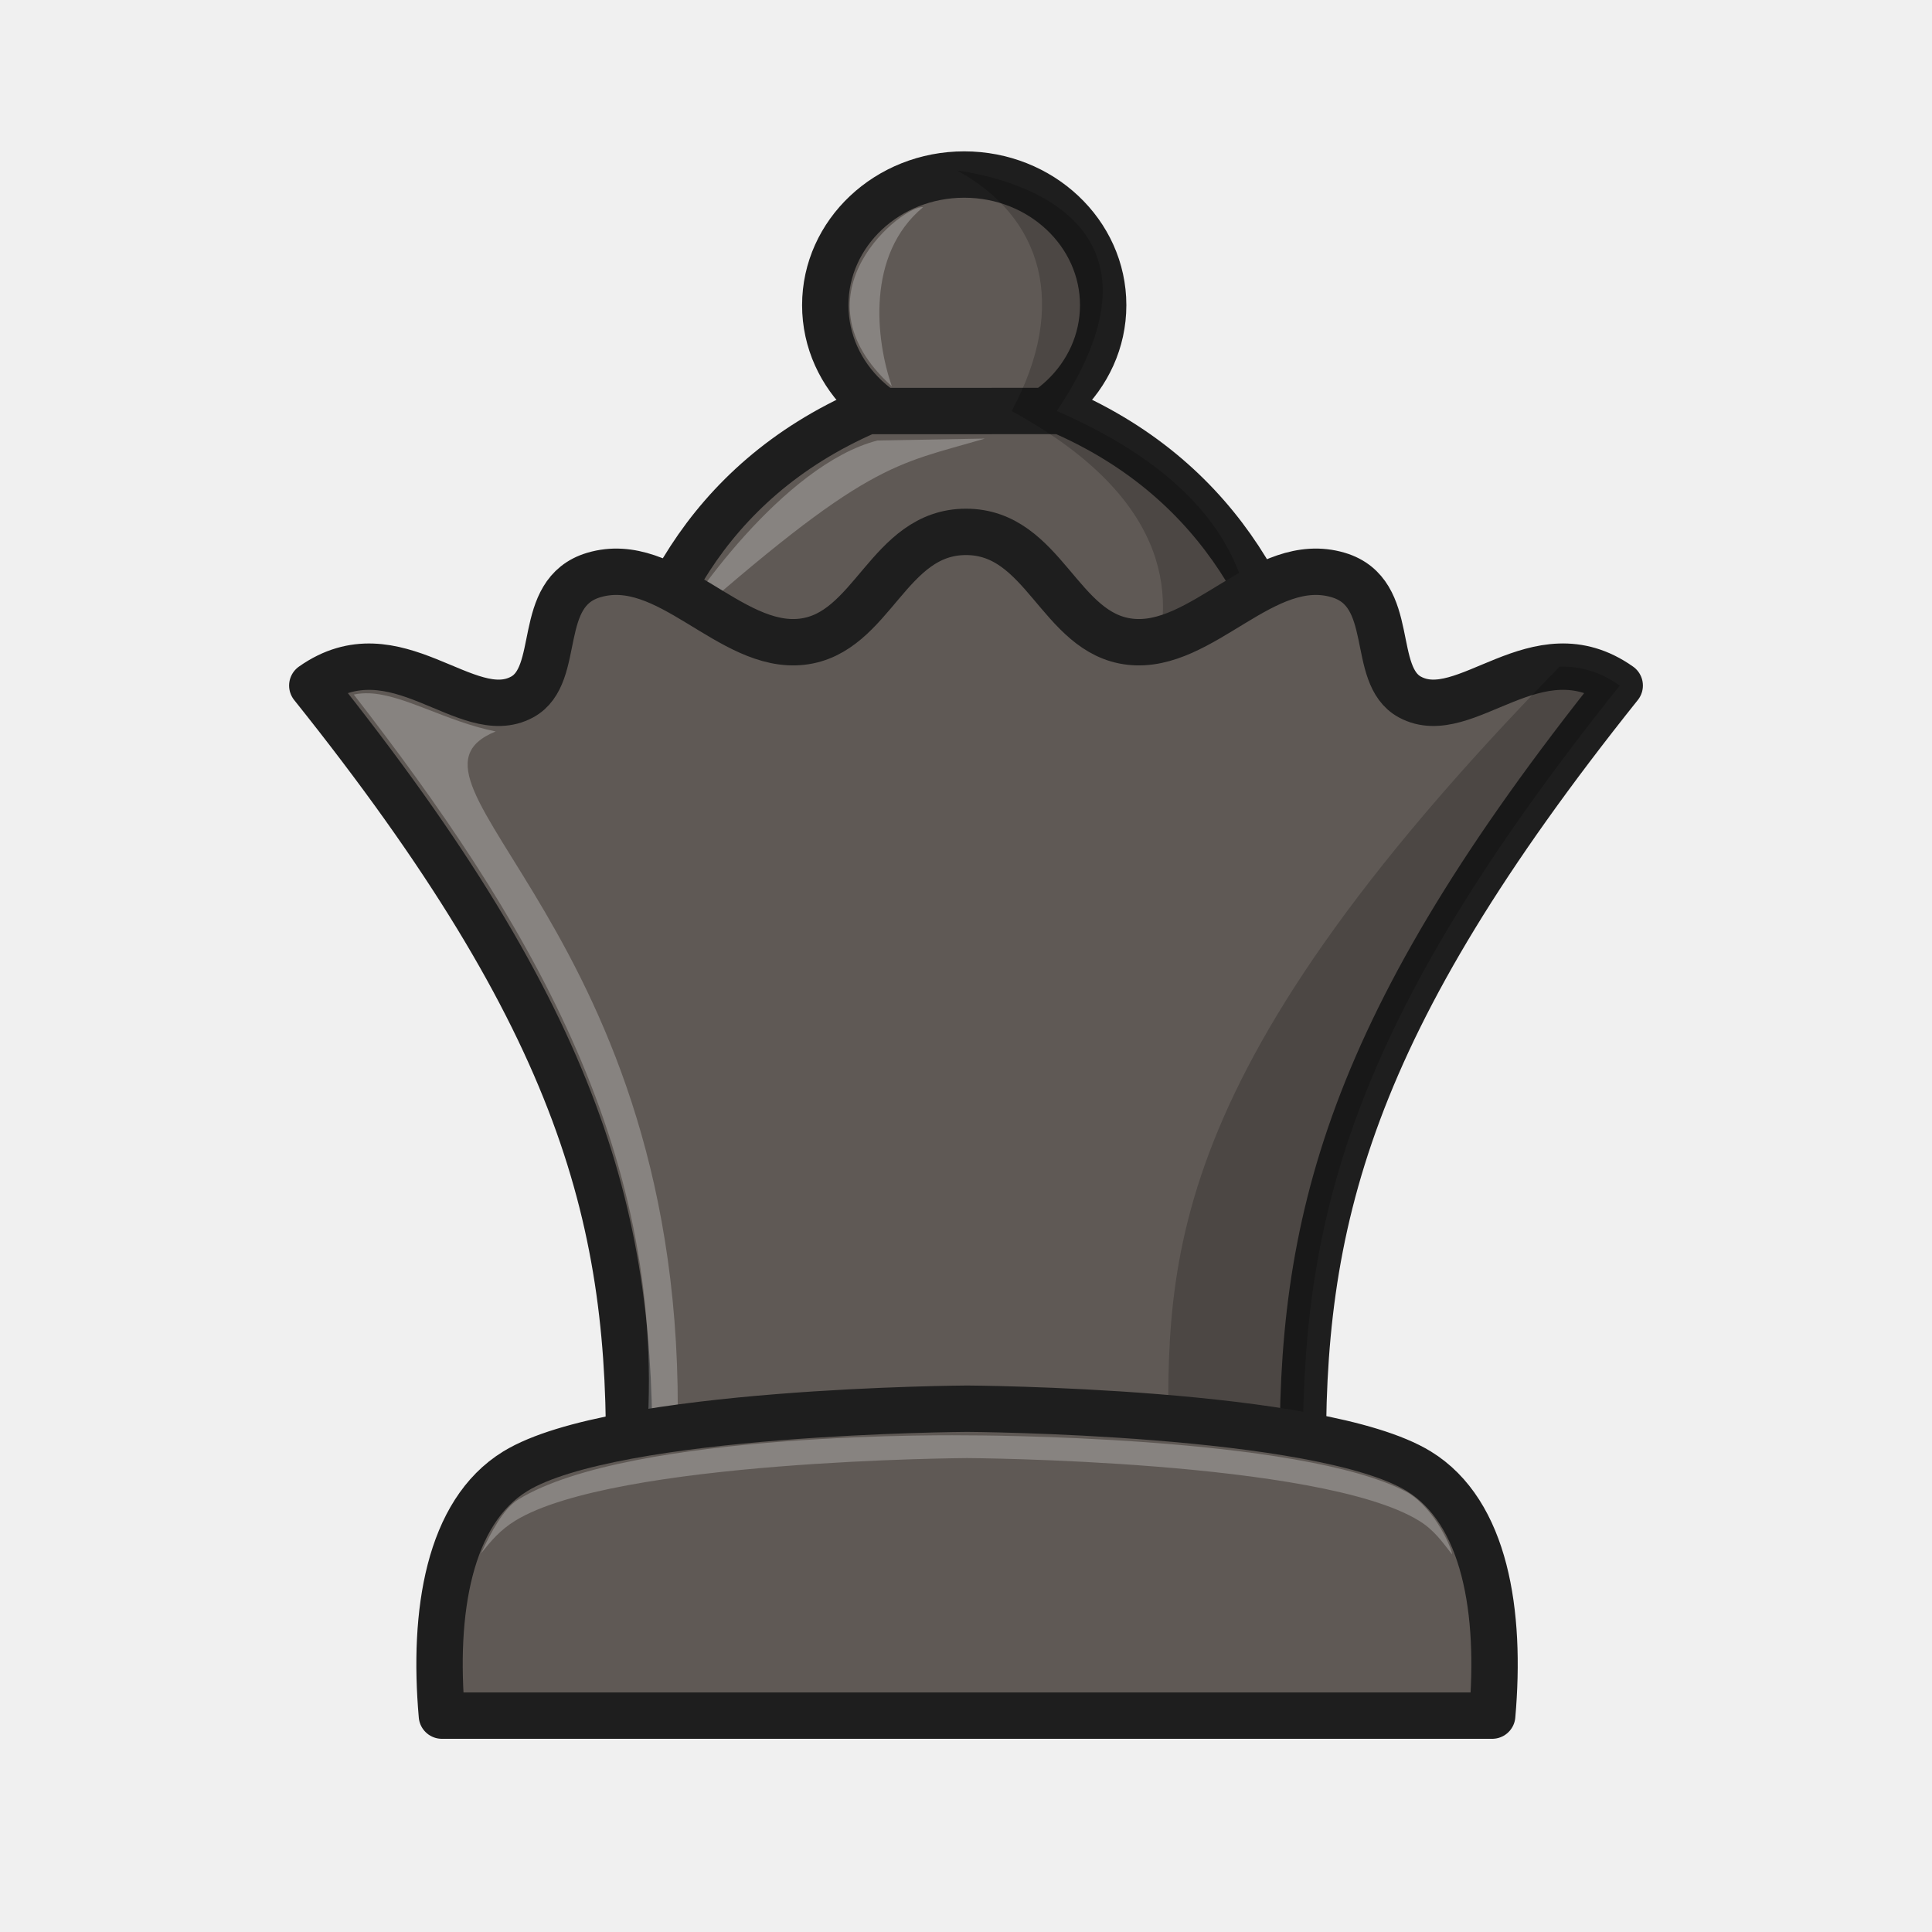
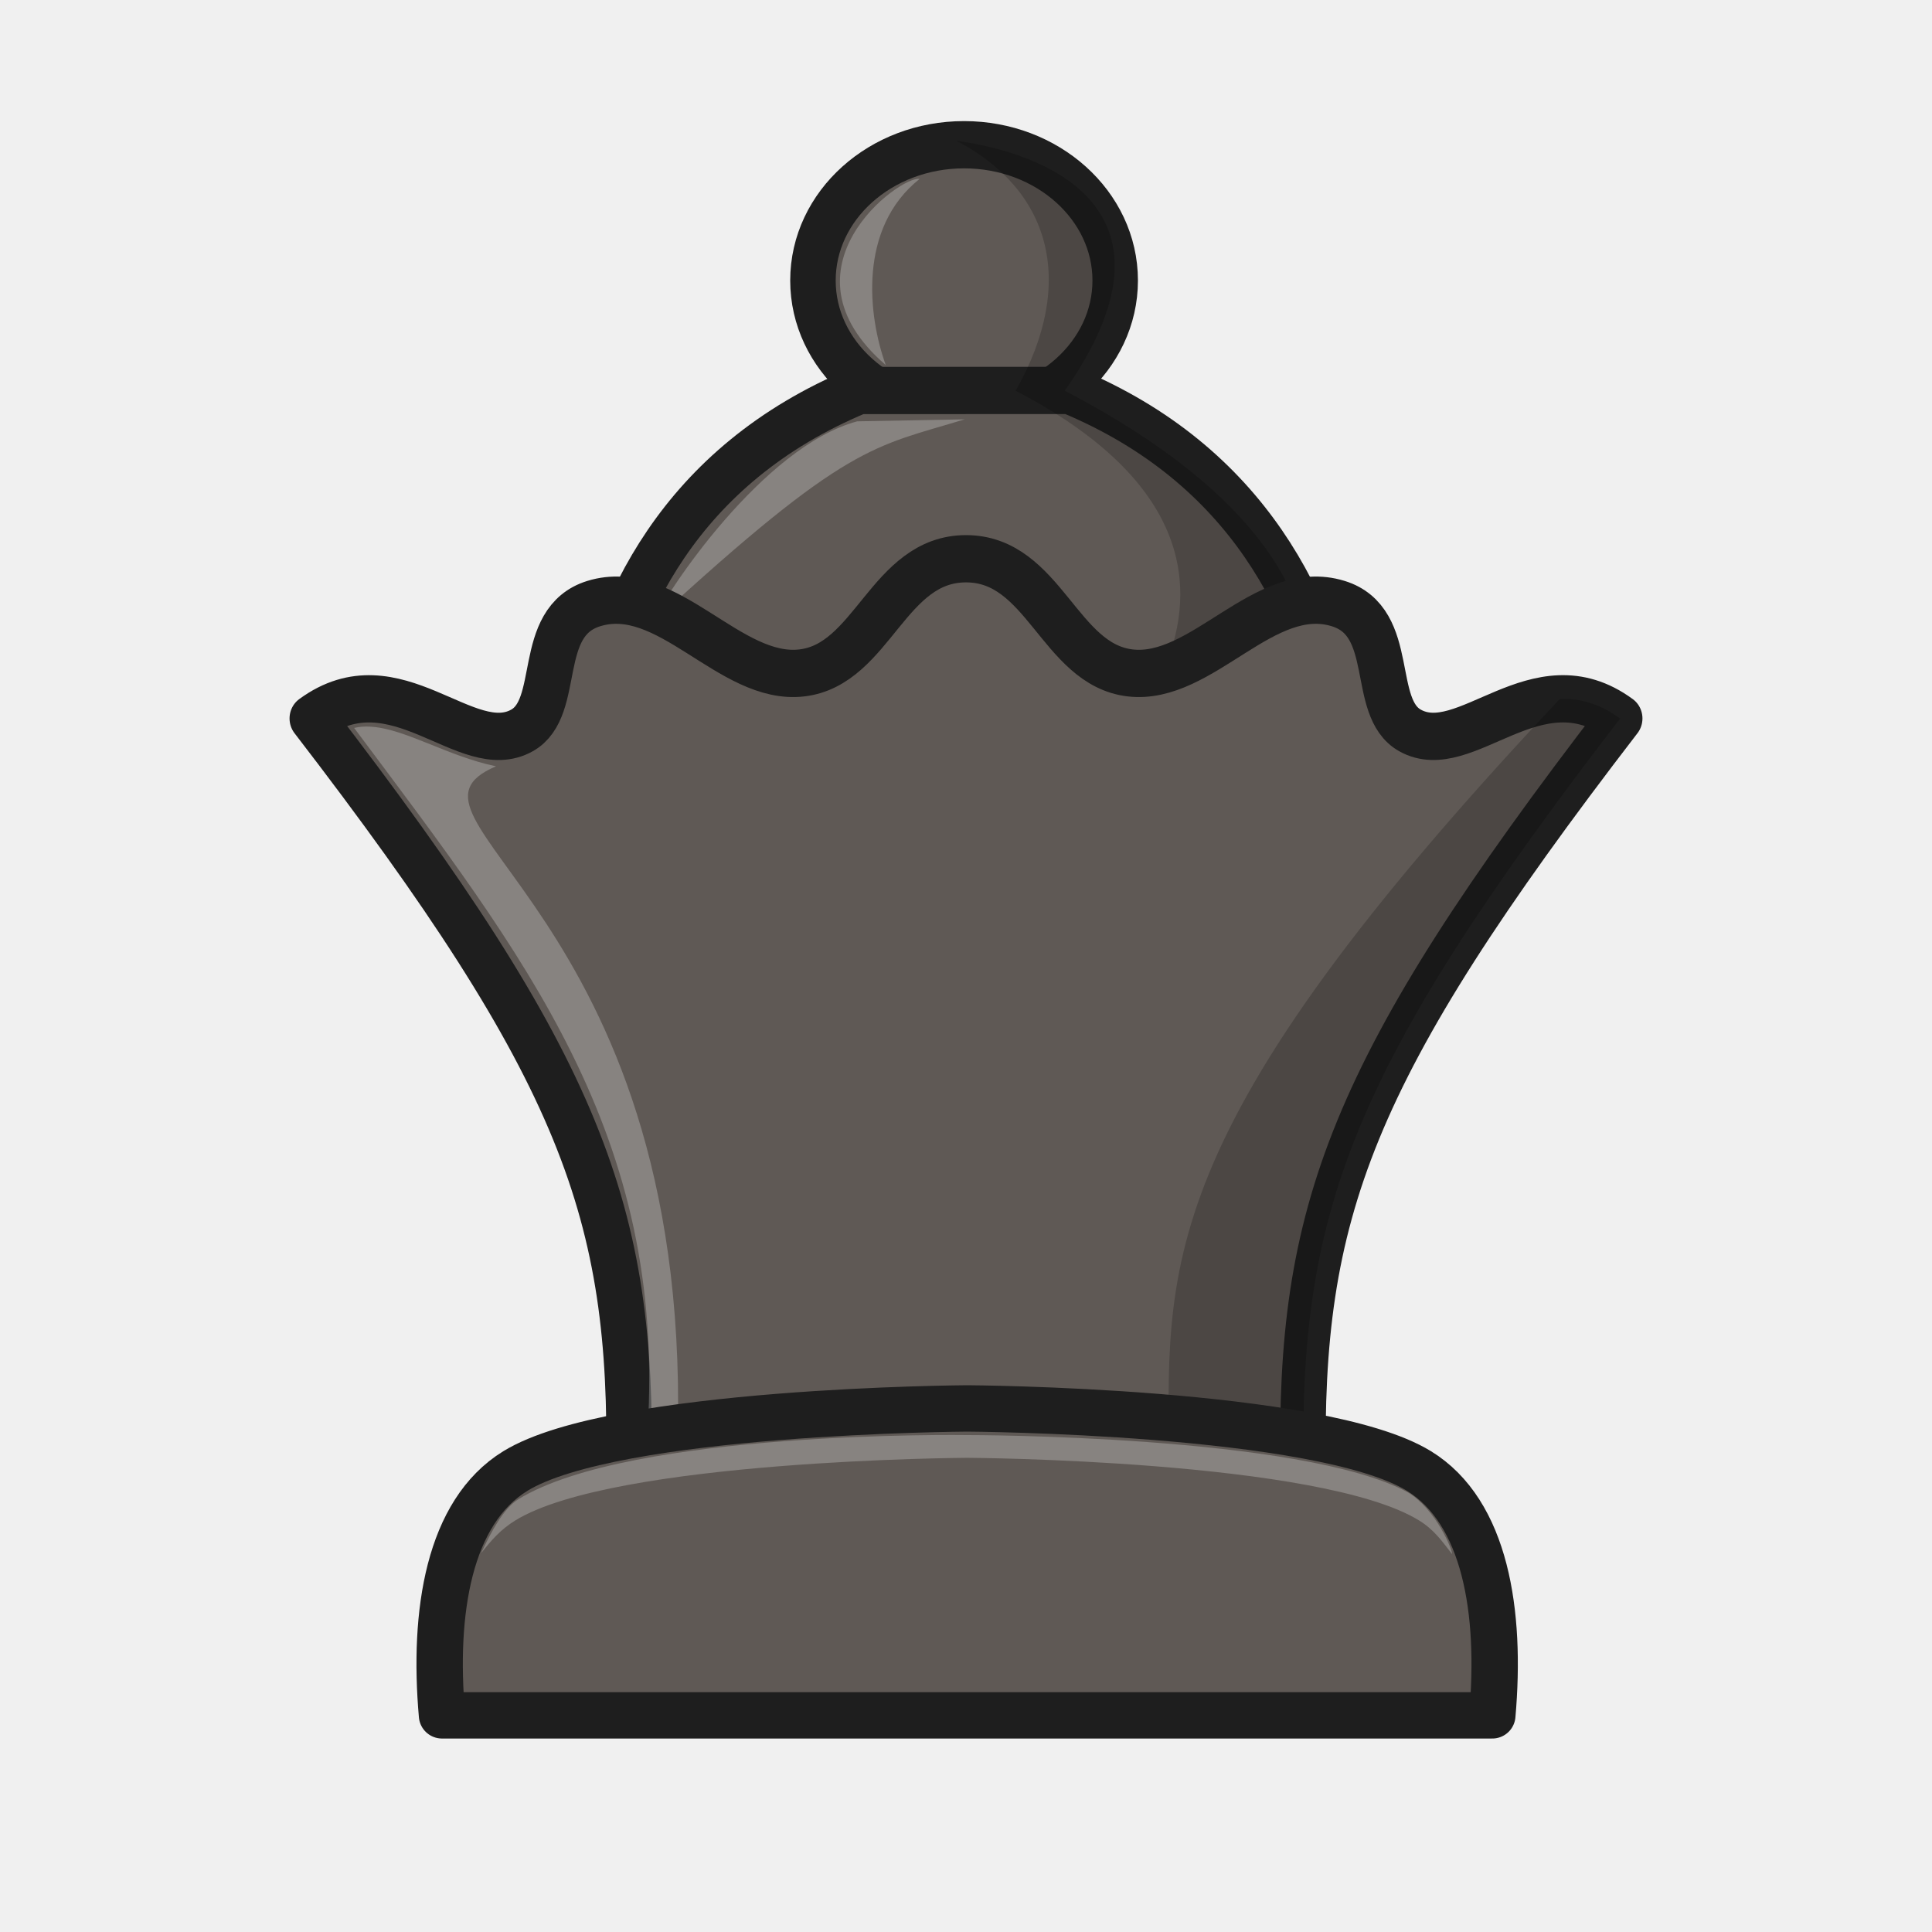
<svg xmlns="http://www.w3.org/2000/svg" width="50mm" height="50mm" clip-rule="evenodd" fill-rule="evenodd" image-rendering="optimizeQuality" shape-rendering="geometricPrecision" text-rendering="geometricPrecision" version="1.1" viewBox="0 0 50 50">
-   <ellipse transform="rotate(-8.9382e-5)" cx="24.954" cy="7.898" rx="3.596" ry="3.381" fill="#5f5955" stroke="#1e1e1e" stroke-linecap="round" stroke-linejoin="round" stroke-opacity="1" stroke-width="1.2" style="paint-order:normal" />
-   <path d="m22.446 10.638c-8.542 3.714-6.318 14.427-6.318 14.427l17.758-2.7e-5s2.12-10.716-6.424-14.429z" fill="#5f5955" stroke="#1e1e1e" stroke-linecap="round" stroke-linejoin="round" stroke-opacity="1" stroke-width="1.2" />
-   <path d="m24.769 4.412c-0.003 0.004 0.05 0.272-9.6e-5 1.1e-5 2.207 1.203 2.893 3.481 1.412 6.226 7.975 4.346 1.303 10.019 1.303 10.018l3.499-6e-6s4.911-6.306-3.633-10.019c3.004-4.483-0.38-5.908-2.581-6.225z" opacity=".2" />
-   <path d="m17.425 16.402c0.326-0.736 2.851-4.376 5.284-5.002l2.782-0.05c-2.354 0.693-3.011 0.572-8.066 5.052z" fill="#fff" opacity=".25" />
-   <path d="m23.888 5.363c-0.466-0.084-3.474 2.23-0.807 4.636-0.419-1.211-0.668-3.409 0.807-4.636z" fill="#fff" opacity=".25" />
-   <path d="m25 13.765c-2.023 3e-6 -2.41 2.635-4.246 2.843-1.869 0.213-3.471-2.298-5.389-1.726-1.534 0.458-0.799 2.585-1.853 3.157-1.439 0.781-3.269-1.822-5.43-0.297 7.02 8.779 8.3 13.895 8.194 20.302l17.448-2.7e-5c-0.105-6.407 1.175-11.522 8.194-20.302-2.161-1.526-3.991 1.077-5.43 0.297-1.054-0.572-0.319-2.7-1.853-3.157-1.918-0.572-3.52 1.939-5.389 1.726-1.836-0.209-2.223-2.843-4.246-2.843z" fill="#5f5955" stroke="#1e1e1e" stroke-linecap="round" stroke-linejoin="round" stroke-opacity="1" stroke-width="1.2" />
-   <path d="m9.561 17.943c-0.139-0.006-0.275 0.004-0.405 0.032 4.42 5.698 8.081 11.698 7.594 19.093l0.784-0.01c0.279-12.985-7.854-16.844-4.706-18.128-1.274-0.255-2.363-0.948-3.267-0.988z" fill="#fff" opacity=".25" />
-   <path d="m40.361 17.255c-10.67 10.91-10.151 15.741-10.113 20.777l3.477 0.013c-0.105-6.407 1.175-11.522 8.194-20.302-0.54-0.381-1.06-0.505-1.558-0.488z" opacity=".2" />
-   <path d="m25.027 36.457s-9.131 0.048-11.691 1.619c-1.727 1.06-2.135 3.651-1.9 6.324l27.182-4.3e-5c0.235-2.672-0.173-5.263-1.9-6.324-2.56-1.571-11.691-1.619-11.691-1.619z" fill="#5f5955" stroke="#1e1e1e" stroke-linejoin="round" stroke-opacity="1" stroke-width="1.2" />
-   <path d="m25.028 37.147s-8.712-0.137-11.624 1.666c-0.37 0.229-0.699 0.839-0.954 1.39 0.261-0.331 0.502-0.613 0.887-0.849 2.56-1.571 11.691-1.619 11.691-1.619s9.132 0.048 11.692 1.619c0.391 0.24 0.592 0.532 0.856 0.87 0.026-0.076-0.408-1.158-1.144-1.596-2.755-1.492-11.403-1.481-11.403-1.481z" fill="#fff" opacity=".25" />
+   <g transform="translate(254.14 -107.15)" clip-rule="evenodd" fill-rule="evenodd" shape-rendering="geometricPrecision">
+     <g transform="matrix(1 0 0 1.0392 0 -5.6916)">
+       <ellipse transform="rotate(-8.2181e-5)" cx="-229.19" cy="115.57" rx="3.911" ry="3.381" fill="#5f5955" image-rendering="optimizeQuality" stroke="#1e1e1e" stroke-linecap="round" stroke-linejoin="round" stroke-opacity="1" stroke-width="1.177" style="paint-order:normal" />
+       <path d="m-231.91 118.31c-9.29 3.714-6.872 14.427-6.872 14.427l19.314-3e-5s2.306-10.716-6.987-14.429z" fill="#5f5955" image-rendering="optimizeQuality" stroke="#1e1e1e" stroke-linecap="round" stroke-linejoin="round" stroke-opacity="1" stroke-width="1.177" />
+       <g stroke-width=".981">
+         <path d="m-229.39 112.09c-3e-3 4e-3 0.054 0.272-1.1e-4 1e-5 2.401 1.203 3.147 3.481 1.536 6.226 8.674 4.346 1.417 10.019 1.417 10.018h3.806c1.085 0.792 6.48-4.771-3.952-10.019 3.267-4.483-0.413-5.908-2.807-6.225z" image-rendering="optimizeQuality" opacity=".2" />
+         <path d="m-237.24 124.08c0.326-0.736 2.851-4.376 5.284-5.002l2.782-0.05c-2.354 0.693-3.011 0.572-8.066 5.052z" fill="#fff" image-rendering="optimizeQuality" opacity=".25" />
+         <path d="m-230.34 113.04c-0.507-0.084-3.778 2.23-0.877 4.636-0.455-1.211-0.727-3.409 0.877-4.636z" fill="#fff" image-rendering="optimizeQuality" opacity=".25" />
+       </g>
+       <path d="m-229.14 122.5c-2.023 0-2.41 2.635-4.246 2.843-1.869 0.213-3.471-2.298-5.389-1.726-1.534 0.458-0.799 2.585-1.853 3.157-1.439 0.781-3.269-1.822-5.43-0.297 7.02 8.779 8.3 12.308 8.194 18.714l17.448-3e-5c-0.105-6.407 1.175-9.934 8.194-18.714-2.161-1.526-3.991 1.077-5.43 0.297-1.054-0.572-0.319-2.7-1.853-3.157-1.918-0.572-3.52 1.939-5.389 1.726-1.836-0.209-2.223-2.843-4.246-2.843z" fill="#5f5955" image-rendering="optimizeQuality" stroke="#1e1e1e" stroke-linecap="round" stroke-linejoin="round" stroke-opacity="1" stroke-width="1.177" />
+       <path d="m-244.57 126.68c-0.139-6e-3 -0.275 4e-3 -0.405 0.033 4.42 5.698 8.081 10.11 7.594 17.506l0.784-0.01c0.279-12.985-7.854-15.256-4.706-16.54-1.274-0.255-2.363-0.948-3.267-0.988z" fill="#fff" image-rendering="optimizeQuality" opacity=".25" stroke-width=".981" />
+       <path d="m-213.77 125.99c-10.67 10.91-10.151 14.154-10.113 19.19l3.477 0.013c-0.105-6.407 1.175-9.934 8.194-18.714-0.54-0.381-1.06-0.505-1.558-0.488z" image-rendering="optimizeQuality" opacity=".2" stroke-width=".981" />
+     </g>
+     <path d="m-229.11 143.6s-9.131 0.048-11.691 1.619c-1.727 1.06-2.135 3.651-1.9 6.324l27.182-4e-5c0.235-2.672-0.173-5.263-1.9-6.324-2.56-1.571-11.691-1.619-11.691-1.619z" fill="#5f5955" image-rendering="optimizeQuality" stroke="#1e1e1e" stroke-linejoin="round" stroke-opacity="1" stroke-width="1.2" />
+     <path d="m-229.11 144.29s-8.712-0.137-11.624 1.666c-0.37 0.229-0.699 0.839-0.954 1.39 0.261-0.331 0.502-0.613 0.887-0.849 2.56-1.571 11.691-1.619 11.691-1.619s9.132 0.048 11.692 1.619c0.391 0.24 0.592 0.532 0.856 0.87 0.026-0.076-0.408-1.158-1.144-1.596-2.755-1.492-11.403-1.481-11.403-1.481z" fill="#fff" image-rendering="optimizeQuality" opacity=".25" />
+   </g>
</svg>
